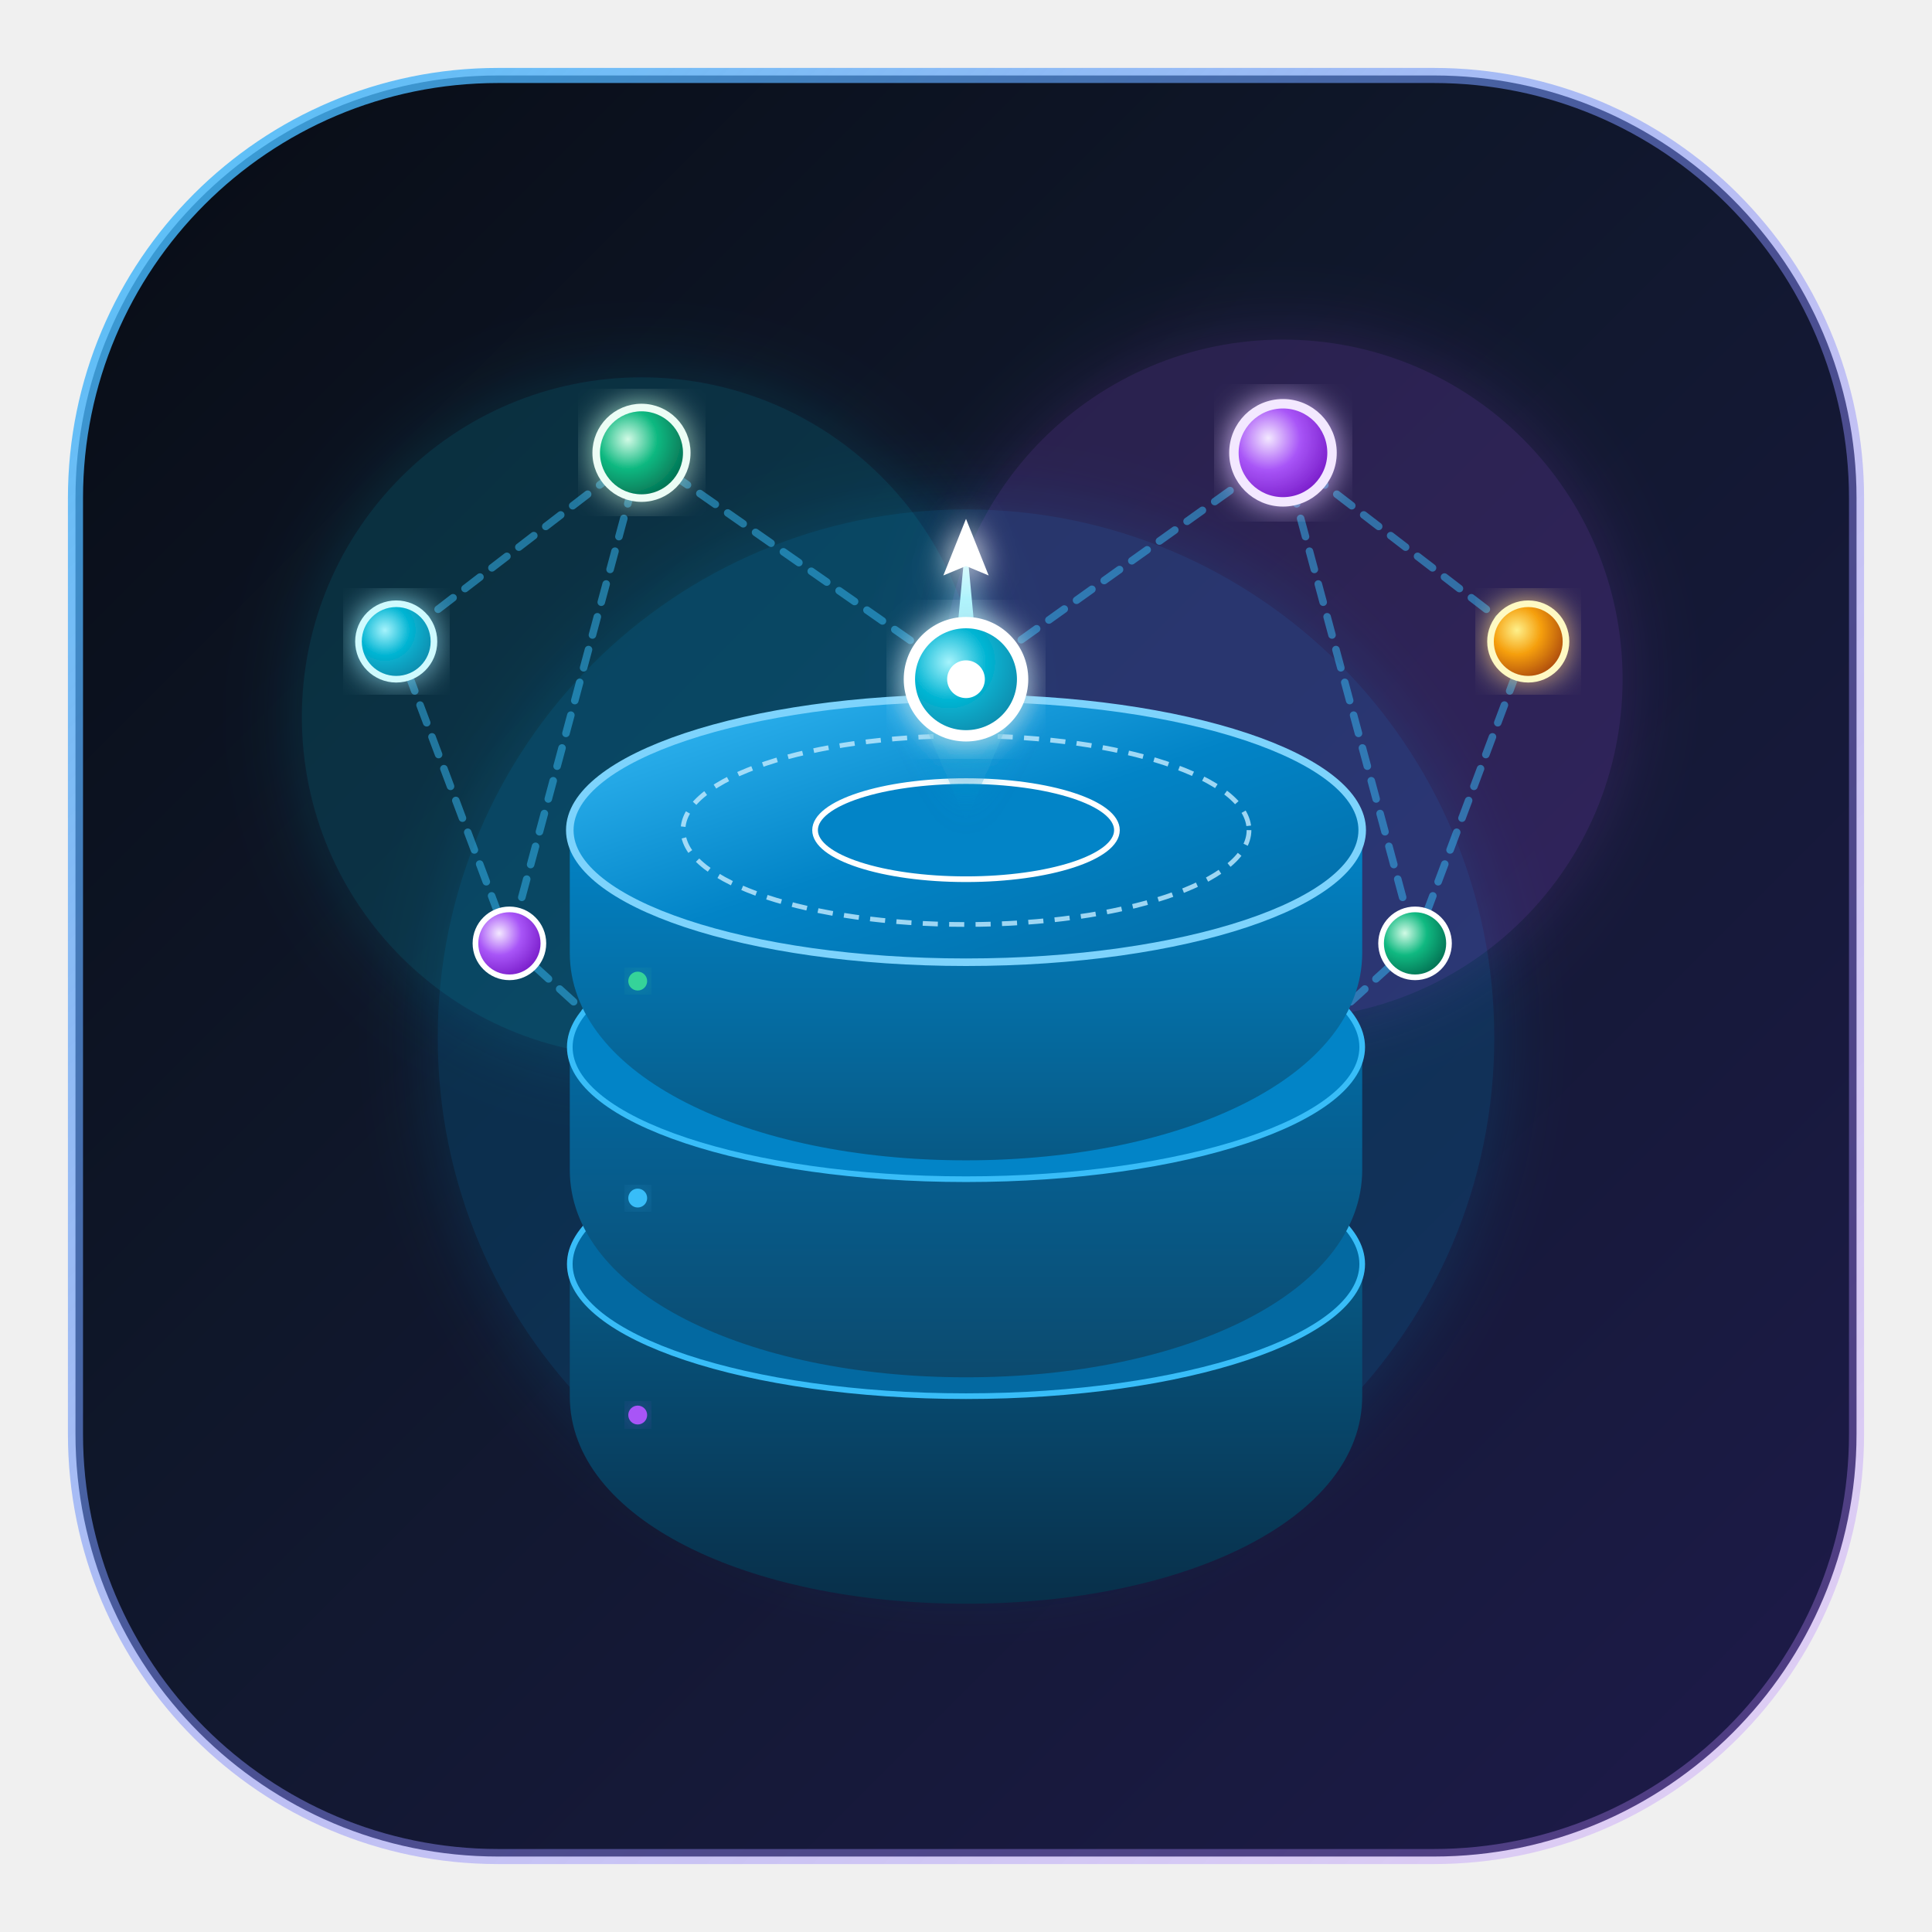
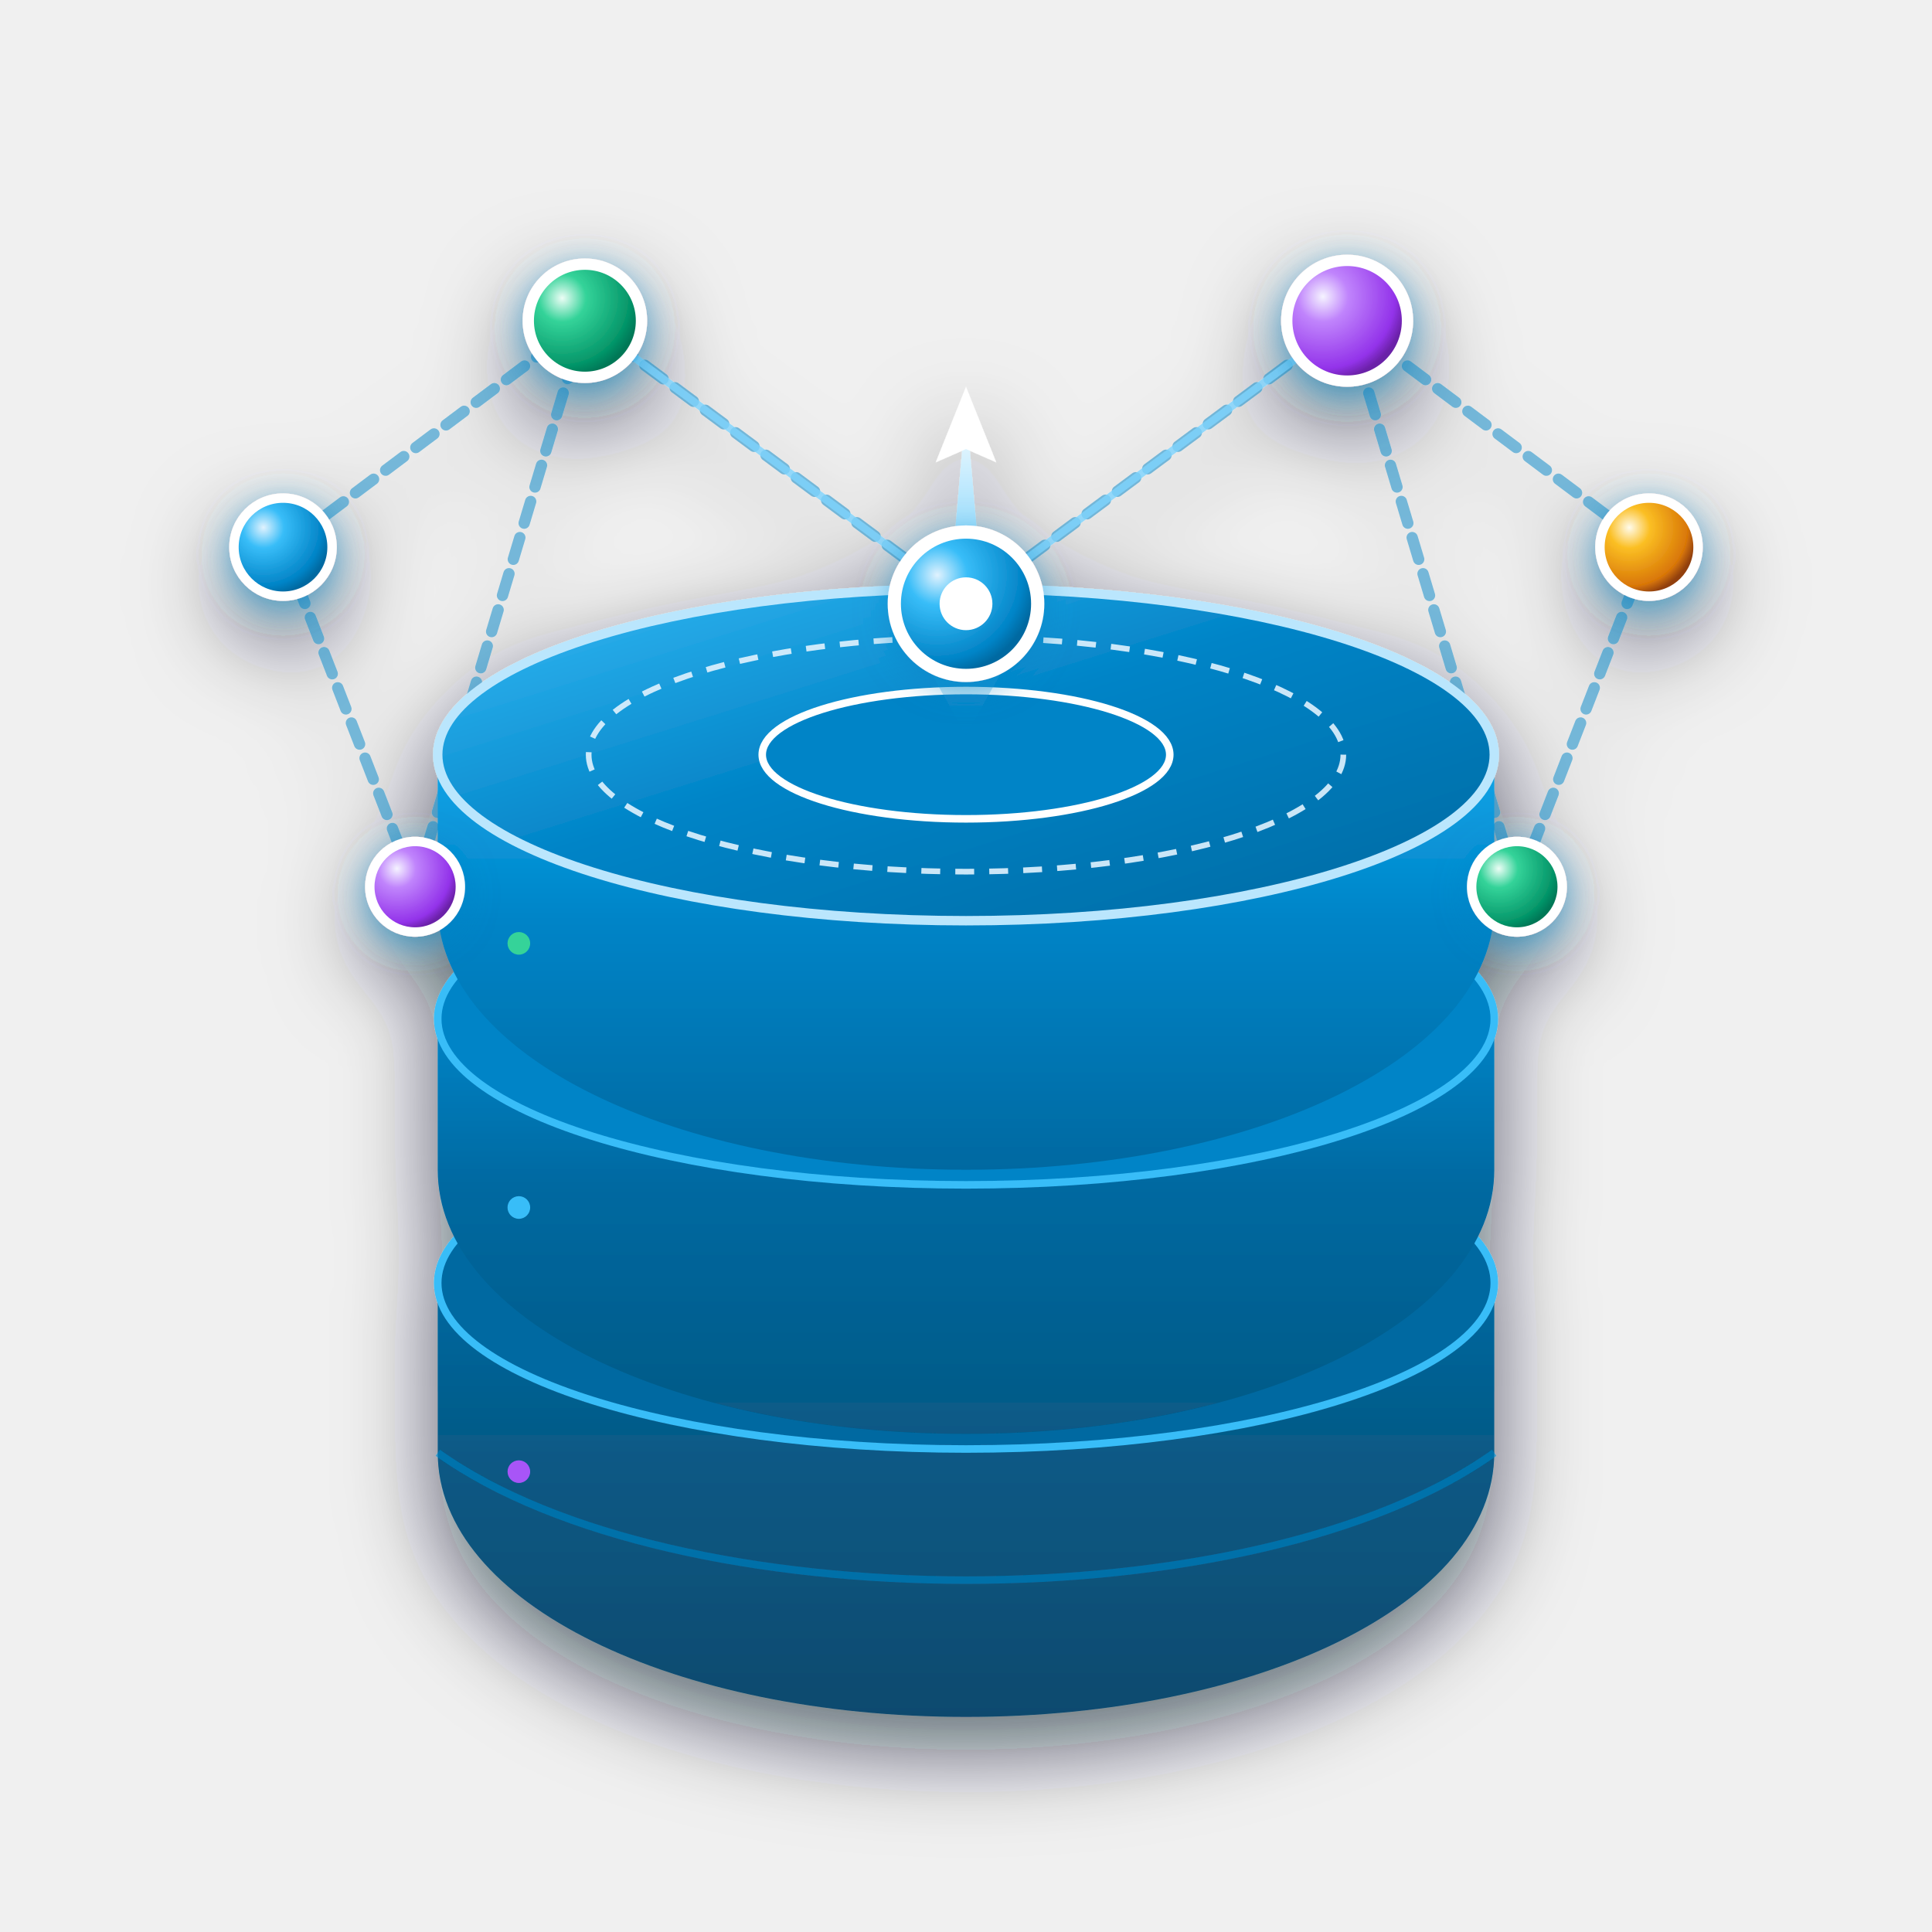
<svg xmlns="http://www.w3.org/2000/svg" viewBox="0 0 1024 1024" width="1024" height="1024">
  <defs>
-     <linearGradient id="bgGrad" x1="0%" y1="0%" x2="100%" y2="100%">
-       <stop offset="0%" stop-color="#080c14" />
-       <stop offset="40%" stop-color="#0f172a" />
-       <stop offset="100%" stop-color="#1e1b4b" />
-     </linearGradient>
-     <linearGradient id="borderGrad" x1="0%" y1="0%" x2="100%" y2="100%">
-       <stop offset="0%" stop-color="#38bdf8" stop-opacity="0.9" />
-       <stop offset="50%" stop-color="#818cf8" stop-opacity="0.5" />
-       <stop offset="100%" stop-color="#c084fc" stop-opacity="0.3" />
-     </linearGradient>
-     <linearGradient id="cylinderTop" x1="0%" y1="0%" x2="100%" y2="100%">
+     <linearGradient id="dbTopGrad" x1="0%" y1="0%" x2="100%" y2="100%">
      <stop offset="0%" stop-color="#38bdf8" />
-       <stop offset="50%" stop-color="#0284c7" />
+       <stop offset="45%" stop-color="#0284c7" />
      <stop offset="100%" stop-color="#0369a1" />
    </linearGradient>
-     <linearGradient id="cylinderBody1" x1="0%" y1="0%" x2="0%" y2="100%">
+     <linearGradient id="dbBodyGrad1" x1="0%" y1="0%" x2="0%" y2="100%">
+       <stop offset="0%" stop-color="#0ea5e9" />
+       <stop offset="40%" stop-color="#0284c7" />
+       <stop offset="100%" stop-color="#0369a1" />
+     </linearGradient>
+     <linearGradient id="dbBodyGrad2" x1="0%" y1="0%" x2="0%" y2="100%">
      <stop offset="0%" stop-color="#0284c7" />
+       <stop offset="40%" stop-color="#0369a1" />
      <stop offset="100%" stop-color="#075985" />
    </linearGradient>
-     <linearGradient id="cylinderBody2" x1="0%" y1="0%" x2="0%" y2="100%">
+     <linearGradient id="dbBodyGrad3" x1="0%" y1="0%" x2="0%" y2="100%">
      <stop offset="0%" stop-color="#0369a1" />
+       <stop offset="40%" stop-color="#075985" />
      <stop offset="100%" stop-color="#0c4a6e" />
    </linearGradient>
-     <linearGradient id="cylinderBody3" x1="0%" y1="0%" x2="0%" y2="100%">
-       <stop offset="0%" stop-color="#075985" />
-       <stop offset="100%" stop-color="#082f49" />
-     </linearGradient>
-     <filter id="coreGlow" x="-30%" y="-30%" width="160%" height="160%">
-       <feGaussianBlur stdDeviation="20" result="blur" />
-       <feComposite in="SourceGraphic" in2="blur" operator="over" />
-     </filter>
-     <filter id="softGlow" x="-20%" y="-20%" width="140%" height="140%">
-       <feGaussianBlur stdDeviation="8" result="blur" />
-       <feComposite in="SourceGraphic" in2="blur" operator="over" />
-     </filter>
-     <radialGradient id="nodeCyan" cx="35%" cy="35%" r="65%">
-       <stop offset="0%" stop-color="#a5f3fc" />
-       <stop offset="50%" stop-color="#06b6d4" />
-       <stop offset="100%" stop-color="#0891b2" />
+     <radialGradient id="nodeCyan" cx="30%" cy="30%" r="70%">
+       <stop offset="0%" stop-color="#e0f2fe" />
+       <stop offset="30%" stop-color="#38bdf8" />
+       <stop offset="85%" stop-color="#0284c7" />
+       <stop offset="100%" stop-color="#0369a1" />
    </radialGradient>
-     <radialGradient id="nodePurple" cx="35%" cy="35%" r="65%">
-       <stop offset="0%" stop-color="#f3e8ff" />
-       <stop offset="50%" stop-color="#a855f7" />
-       <stop offset="100%" stop-color="#7e22ce" />
+     <radialGradient id="nodePurple" cx="30%" cy="30%" r="70%">
+       <stop offset="0%" stop-color="#f5f3ff" />
+       <stop offset="30%" stop-color="#c084fc" />
+       <stop offset="85%" stop-color="#9333ea" />
+       <stop offset="100%" stop-color="#6b21a8" />
    </radialGradient>
-     <radialGradient id="nodeEmerald" cx="35%" cy="35%" r="65%">
-       <stop offset="0%" stop-color="#d1fae5" />
-       <stop offset="50%" stop-color="#10b981" />
+     <radialGradient id="nodeEmerald" cx="30%" cy="30%" r="70%">
+       <stop offset="0%" stop-color="#ecfdf5" />
+       <stop offset="30%" stop-color="#34d399" />
+       <stop offset="85%" stop-color="#059669" />
      <stop offset="100%" stop-color="#047857" />
    </radialGradient>
-     <radialGradient id="nodeAmber" cx="35%" cy="35%" r="65%">
-       <stop offset="0%" stop-color="#fef08a" />
-       <stop offset="50%" stop-color="#f59e0b" />
-       <stop offset="100%" stop-color="#b45309" />
+     <radialGradient id="nodeAmber" cx="30%" cy="30%" r="70%">
+       <stop offset="0%" stop-color="#fffbeb" />
+       <stop offset="30%" stop-color="#fbbf24" />
+       <stop offset="85%" stop-color="#d97706" />
+       <stop offset="100%" stop-color="#92400e" />
    </radialGradient>
-     <linearGradient id="vectorBeam" x1="0%" y1="0%" x2="0%" y2="100%">
+     <filter id="dropShadow" x="-20%" y="-20%" width="140%" height="150%">
+       <feDropShadow dx="0" dy="18" stdDeviation="24" flood-color="#021526" flood-opacity="0.6" />
+     </filter>
+     <filter id="nodeGlow" x="-50%" y="-50%" width="200%" height="200%">
+       <feDropShadow dx="0" dy="4" stdDeviation="8" flood-color="#0284c7" flood-opacity="0.5" />
+     </filter>
+     <linearGradient id="beamGrad" x1="0%" y1="0%" x2="0%" y2="100%">
      <stop offset="0%" stop-color="#ffffff" />
-       <stop offset="40%" stop-color="#67e8f9" />
+       <stop offset="50%" stop-color="#7dd3fc" />
      <stop offset="100%" stop-color="#0284c7" stop-opacity="0" />
    </linearGradient>
  </defs>
-   <rect x="40" y="40" width="944" height="944" rx="224" ry="224" fill="url(#bgGrad)" />
-   <rect x="40" y="40" width="944" height="944" rx="224" ry="224" fill="none" stroke="url(#borderGrad)" stroke-width="8" />
-   <circle cx="512" cy="550" r="280" fill="#0284c7" opacity="0.22" filter="url(#coreGlow)" />
-   <circle cx="680" cy="360" r="180" fill="#a855f7" opacity="0.18" filter="url(#coreGlow)" />
-   <circle cx="340" cy="380" r="180" fill="#06b6d4" opacity="0.18" filter="url(#coreGlow)" />
-   <g stroke="#38bdf8" stroke-width="4" stroke-opacity="0.5" stroke-dasharray="10 8" stroke-linecap="round">
-     <line x1="512" y1="360" x2="680" y2="240" />
-     <line x1="680" y1="240" x2="810" y2="340" />
-     <line x1="810" y1="340" x2="750" y2="500" />
-     <line x1="680" y1="240" x2="750" y2="500" />
-     <line x1="512" y1="360" x2="340" y2="240" />
-     <line x1="340" y1="240" x2="210" y2="340" />
-     <line x1="210" y1="340" x2="270" y2="500" />
-     <line x1="340" y1="240" x2="270" y2="500" />
-     <line x1="512" y1="360" x2="512" y2="470" stroke-opacity="0.8" stroke-width="6" stroke-dasharray="none" />
-     <line x1="750" y1="500" x2="640" y2="600" />
-     <line x1="270" y1="500" x2="380" y2="600" />
+   <g filter="url(#dropShadow)">
+     <g stroke="#0284c7" stroke-width="6" stroke-opacity="0.5" stroke-dasharray="12 8" stroke-linecap="round">
+       <line x1="512" y1="320" x2="310" y2="170" />
+       <line x1="310" y1="170" x2="150" y2="290" />
+       <line x1="150" y1="290" x2="220" y2="470" />
+       <line x1="310" y1="170" x2="220" y2="470" />
+       <line x1="512" y1="320" x2="714" y2="170" />
+       <line x1="714" y1="170" x2="874" y2="290" />
+       <line x1="874" y1="290" x2="804" y2="470" />
+       <line x1="714" y1="170" x2="804" y2="470" />
+       <line x1="220" y1="470" x2="340" y2="590" />
+       <line x1="804" y1="470" x2="684" y2="590" />
+       <line x1="512" y1="320" x2="512" y2="440" stroke="#38bdf8" stroke-width="8" stroke-dasharray="none" stroke-opacity="0.9" />
+     </g>
+     <g stroke="#7dd3fc" stroke-width="4" stroke-opacity="0.8">
+       <line x1="512" y1="320" x2="310" y2="170" />
+       <line x1="512" y1="320" x2="714" y2="170" />
+     </g>
+     <g>
+       <path d="M 232 680 L 232 770 C 232 850 358 910 512 910 C 666 910 792 850 792 770 L 792 680 Z" fill="url(#dbBodyGrad3)" />
+       <ellipse cx="512" cy="680" rx="280" ry="88" fill="#0369a1" stroke="#38bdf8" stroke-width="4" />
+       <path d="M 232 770 C 358 860 666 860 792 770" fill="none" stroke="#0284c7" stroke-width="4" opacity="0.6" />
+     </g>
+     <g>
+       <path d="M 232 540 L 232 620 C 232 700 358 760 512 760 C 666 760 792 700 792 620 L 792 540 Z" fill="url(#dbBodyGrad2)" />
+       <ellipse cx="512" cy="540" rx="280" ry="88" fill="#0284c7" stroke="#38bdf8" stroke-width="4" />
+     </g>
+     <g>
+       <path d="M 232 400 L 232 480 C 232 560 358 620 512 620 C 666 620 792 560 792 480 L 792 400 Z" fill="url(#dbBodyGrad1)" />
+       <ellipse cx="512" cy="400" rx="280" ry="88" fill="url(#dbTopGrad)" stroke="#bae6fd" stroke-width="5" />
+       <ellipse cx="512" cy="400" rx="200" ry="62" fill="none" stroke="#e0f2fe" stroke-width="3" stroke-dasharray="10 8" opacity="0.9" />
+       <ellipse cx="512" cy="400" rx="108" ry="34" fill="#0284c7" stroke="#ffffff" stroke-width="4" />
+     </g>
+     <g>
+       <path d="M 512 390 L 476 325 L 502 330 L 512 215 L 522 330 L 548 325 Z" fill="url(#beamGrad)" />
+       <polygon points="512,205 528,245 512,238 496,245" fill="#ffffff" />
+     </g>
+     <circle cx="512" cy="320" r="38" fill="url(#nodeCyan)" filter="url(#nodeGlow)" stroke="#ffffff" stroke-width="7" />
+     <circle cx="512" cy="320" r="14" fill="#ffffff" />
+     <circle cx="714" cy="170" r="32" fill="url(#nodePurple)" filter="url(#nodeGlow)" stroke="#ffffff" stroke-width="6" />
+     <circle cx="310" cy="170" r="30" fill="url(#nodeEmerald)" filter="url(#nodeGlow)" stroke="#ffffff" stroke-width="6" />
+     <circle cx="874" cy="290" r="26" fill="url(#nodeAmber)" filter="url(#nodeGlow)" stroke="#ffffff" stroke-width="5" />
+     <circle cx="150" cy="290" r="26" fill="url(#nodeCyan)" filter="url(#nodeGlow)" stroke="#ffffff" stroke-width="5" />
+     <circle cx="804" cy="470" r="24" fill="url(#nodeEmerald)" filter="url(#nodeGlow)" stroke="#ffffff" stroke-width="5" />
+     <circle cx="220" cy="470" r="24" fill="url(#nodePurple)" filter="url(#nodeGlow)" stroke="#ffffff" stroke-width="5" />
+     <circle cx="275" cy="500" r="6" fill="#34d399" />
+     <circle cx="275" cy="640" r="6" fill="#38bdf8" />
+     <circle cx="275" cy="780" r="6" fill="#a855f7" />
  </g>
-   <g>
-     <path d="M 302 670 L 302 740 C 302 805 396 850 512 850 C 628 850 722 805 722 740 L 722 670 Z" fill="url(#cylinderBody3)" />
-     <ellipse cx="512" cy="670" rx="210" ry="70" fill="#0369a1" stroke="#38bdf8" stroke-width="3" />
-   </g>
-   <g>
-     <path d="M 302 555 L 302 620 C 302 685 396 730 512 730 C 628 730 722 685 722 620 L 722 555 Z" fill="url(#cylinderBody2)" />
-     <ellipse cx="512" cy="555" rx="210" ry="70" fill="#0284c7" stroke="#38bdf8" stroke-width="3" />
-   </g>
-   <g>
-     <path d="M 302 440 L 302 505 C 302 570 396 615 512 615 C 628 615 722 570 722 505 L 722 440 Z" fill="url(#cylinderBody1)" />
-     <ellipse cx="512" cy="440" rx="210" ry="70" fill="url(#cylinderTop)" stroke="#7dd3fc" stroke-width="4" />
-     <ellipse cx="512" cy="440" rx="150" ry="50" fill="none" stroke="#bae6fd" stroke-width="2.5" stroke-dasharray="8 6" opacity="0.85" />
-     <ellipse cx="512" cy="440" rx="80" ry="26" fill="#0284c7" stroke="#ffffff" stroke-width="3" />
-   </g>
-   <g filter="url(#softGlow)">
-     <path d="M 512 435 L 482 365 L 504 370 L 512 285 L 520 370 L 542 365 Z" fill="url(#vectorBeam)" />
-     <polygon points="512,275 524,305 512,300 500,305" fill="#ffffff" />
-   </g>
-   <circle cx="512" cy="360" r="30" fill="url(#nodeCyan)" filter="url(#softGlow)" stroke="#ffffff" stroke-width="6" />
-   <circle cx="512" cy="360" r="10" fill="#ffffff" />
-   <circle cx="680" cy="240" r="26" fill="url(#nodePurple)" filter="url(#softGlow)" stroke="#f3e8ff" stroke-width="5" />
-   <circle cx="340" cy="240" r="24" fill="url(#nodeEmerald)" filter="url(#softGlow)" stroke="#ecfdf5" stroke-width="4" />
-   <circle cx="810" cy="340" r="20" fill="url(#nodeAmber)" filter="url(#softGlow)" stroke="#fef9c3" stroke-width="3.5" />
-   <circle cx="210" cy="340" r="20" fill="url(#nodeCyan)" filter="url(#softGlow)" stroke="#cffafe" stroke-width="3.5" />
-   <circle cx="750" cy="500" r="18" fill="url(#nodeEmerald)" stroke="#ffffff" stroke-width="3" />
-   <circle cx="270" cy="500" r="18" fill="url(#nodePurple)" stroke="#ffffff" stroke-width="3" />
-   <circle cx="338" cy="520" r="5" fill="#34d399" filter="url(#softGlow)" />
-   <circle cx="338" cy="635" r="5" fill="#38bdf8" filter="url(#softGlow)" />
-   <circle cx="338" cy="750" r="5" fill="#a855f7" filter="url(#softGlow)" />
</svg>
